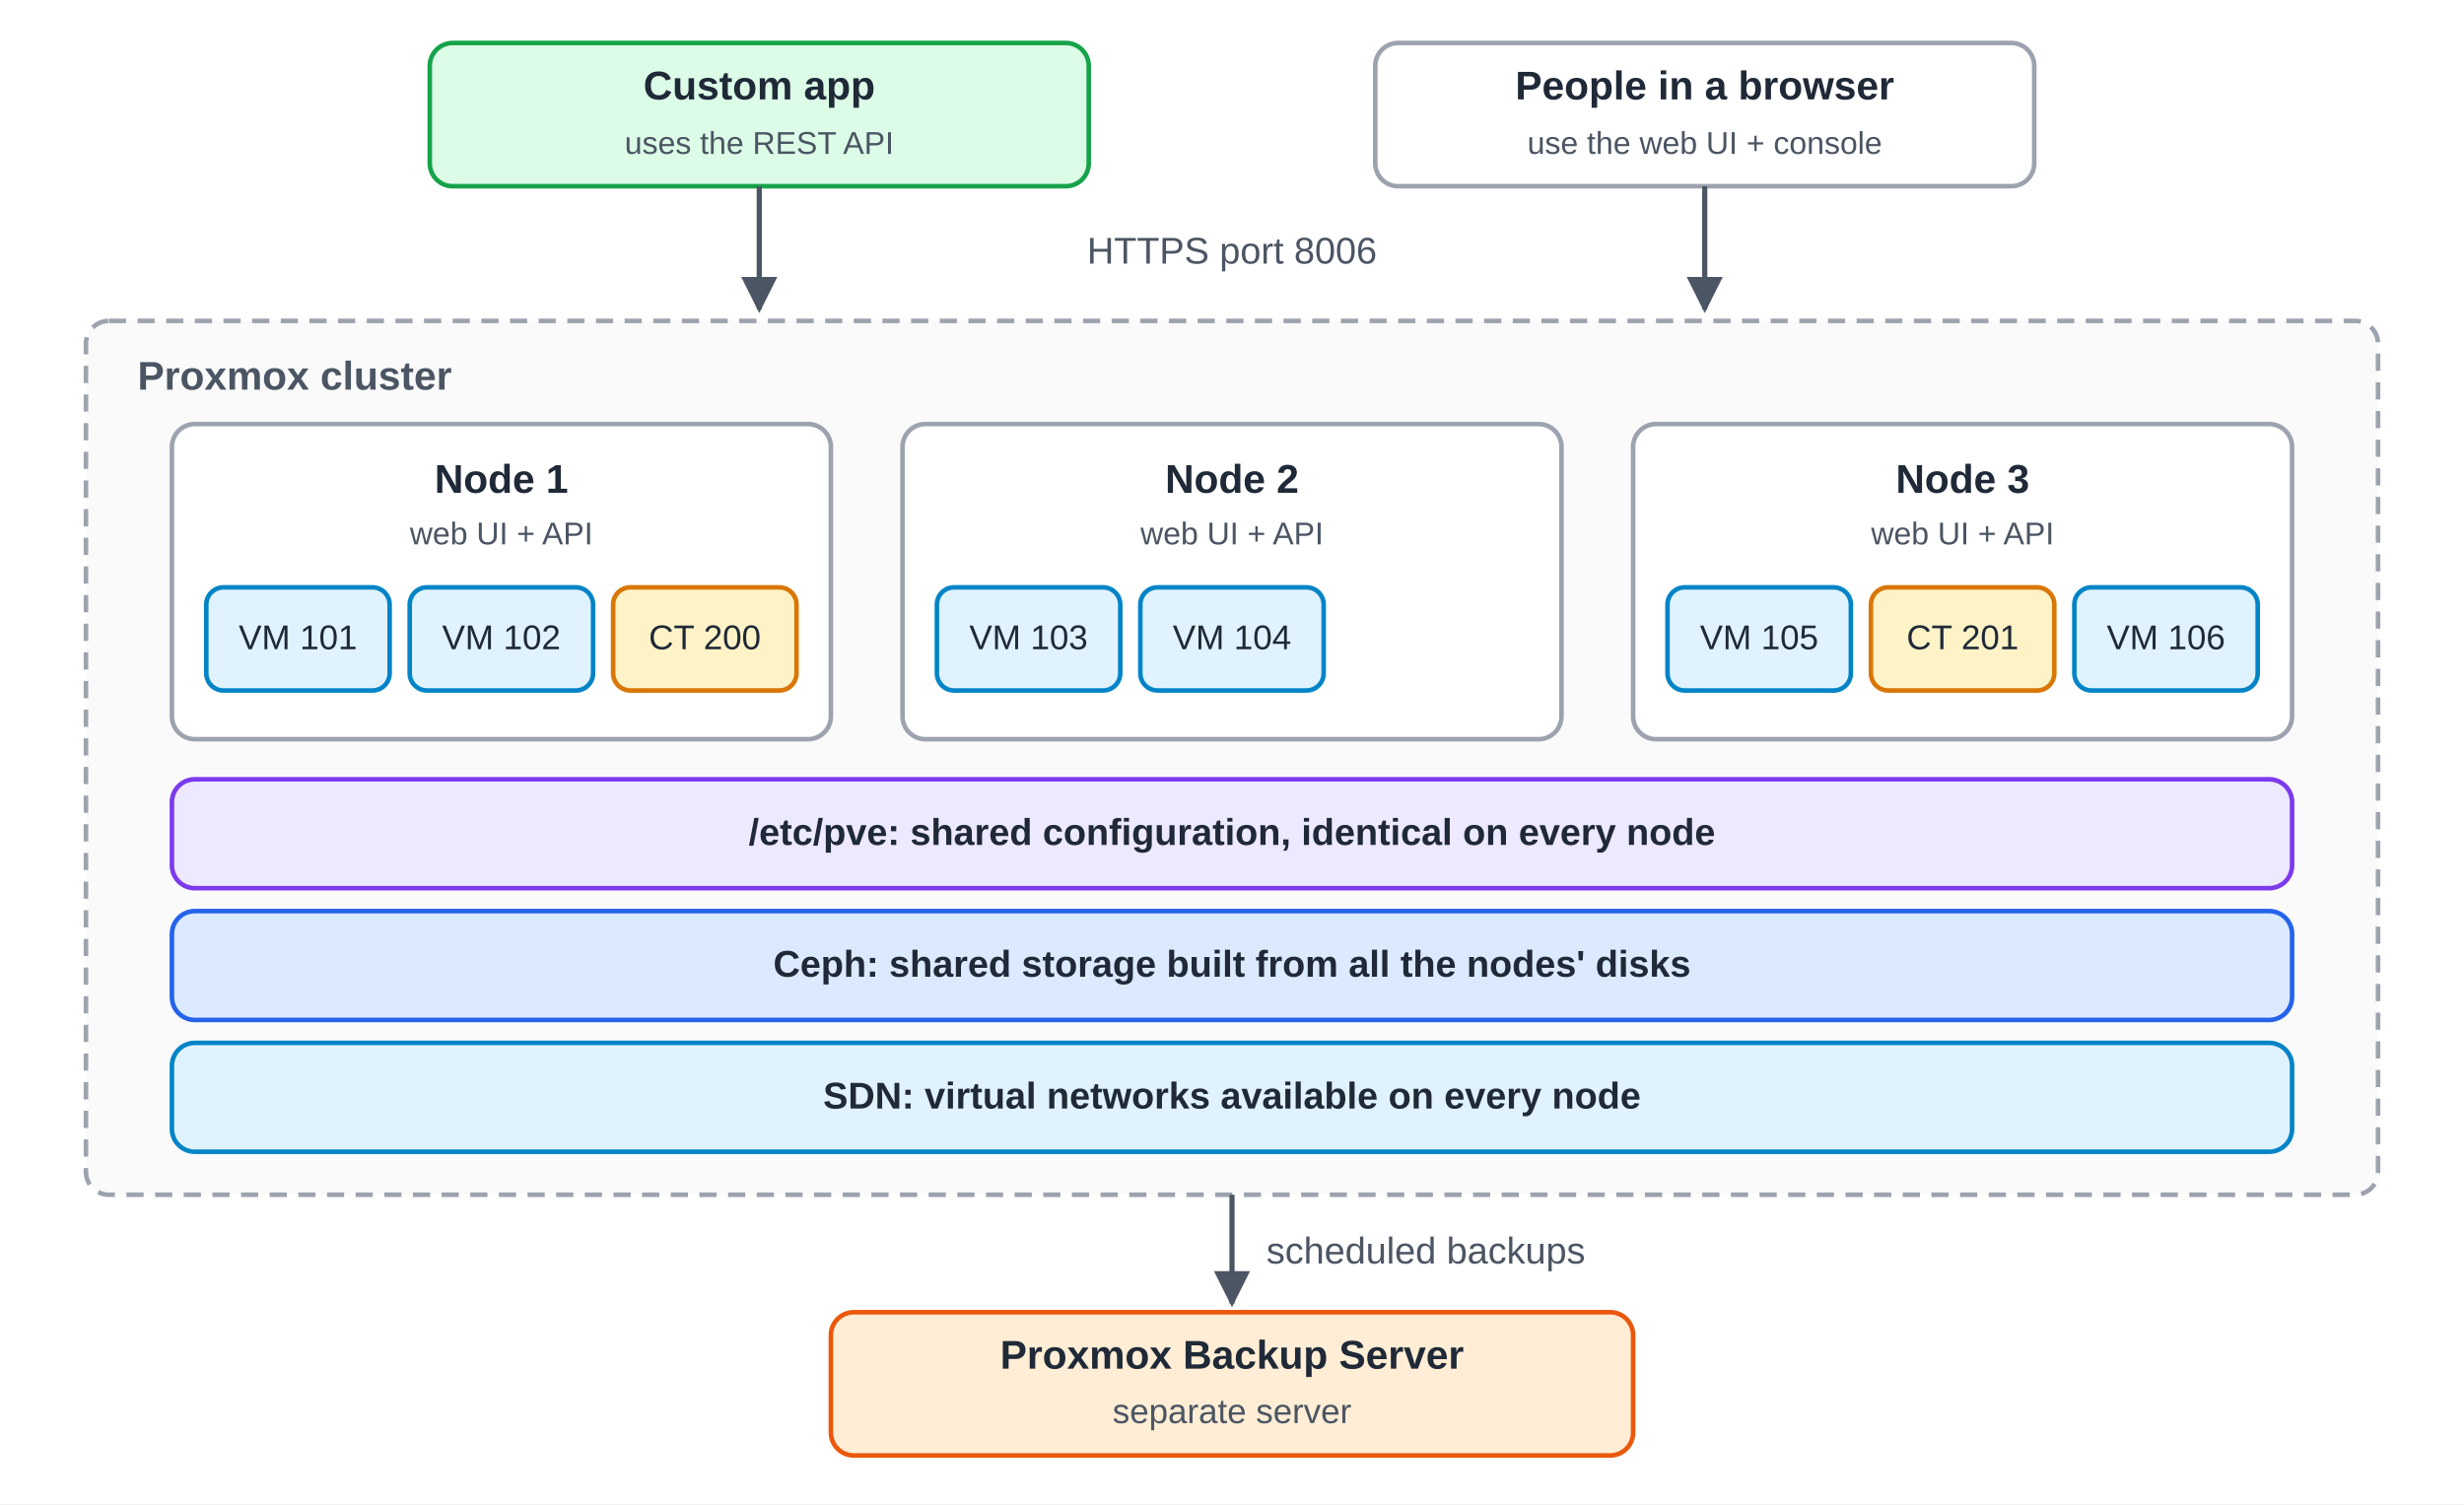
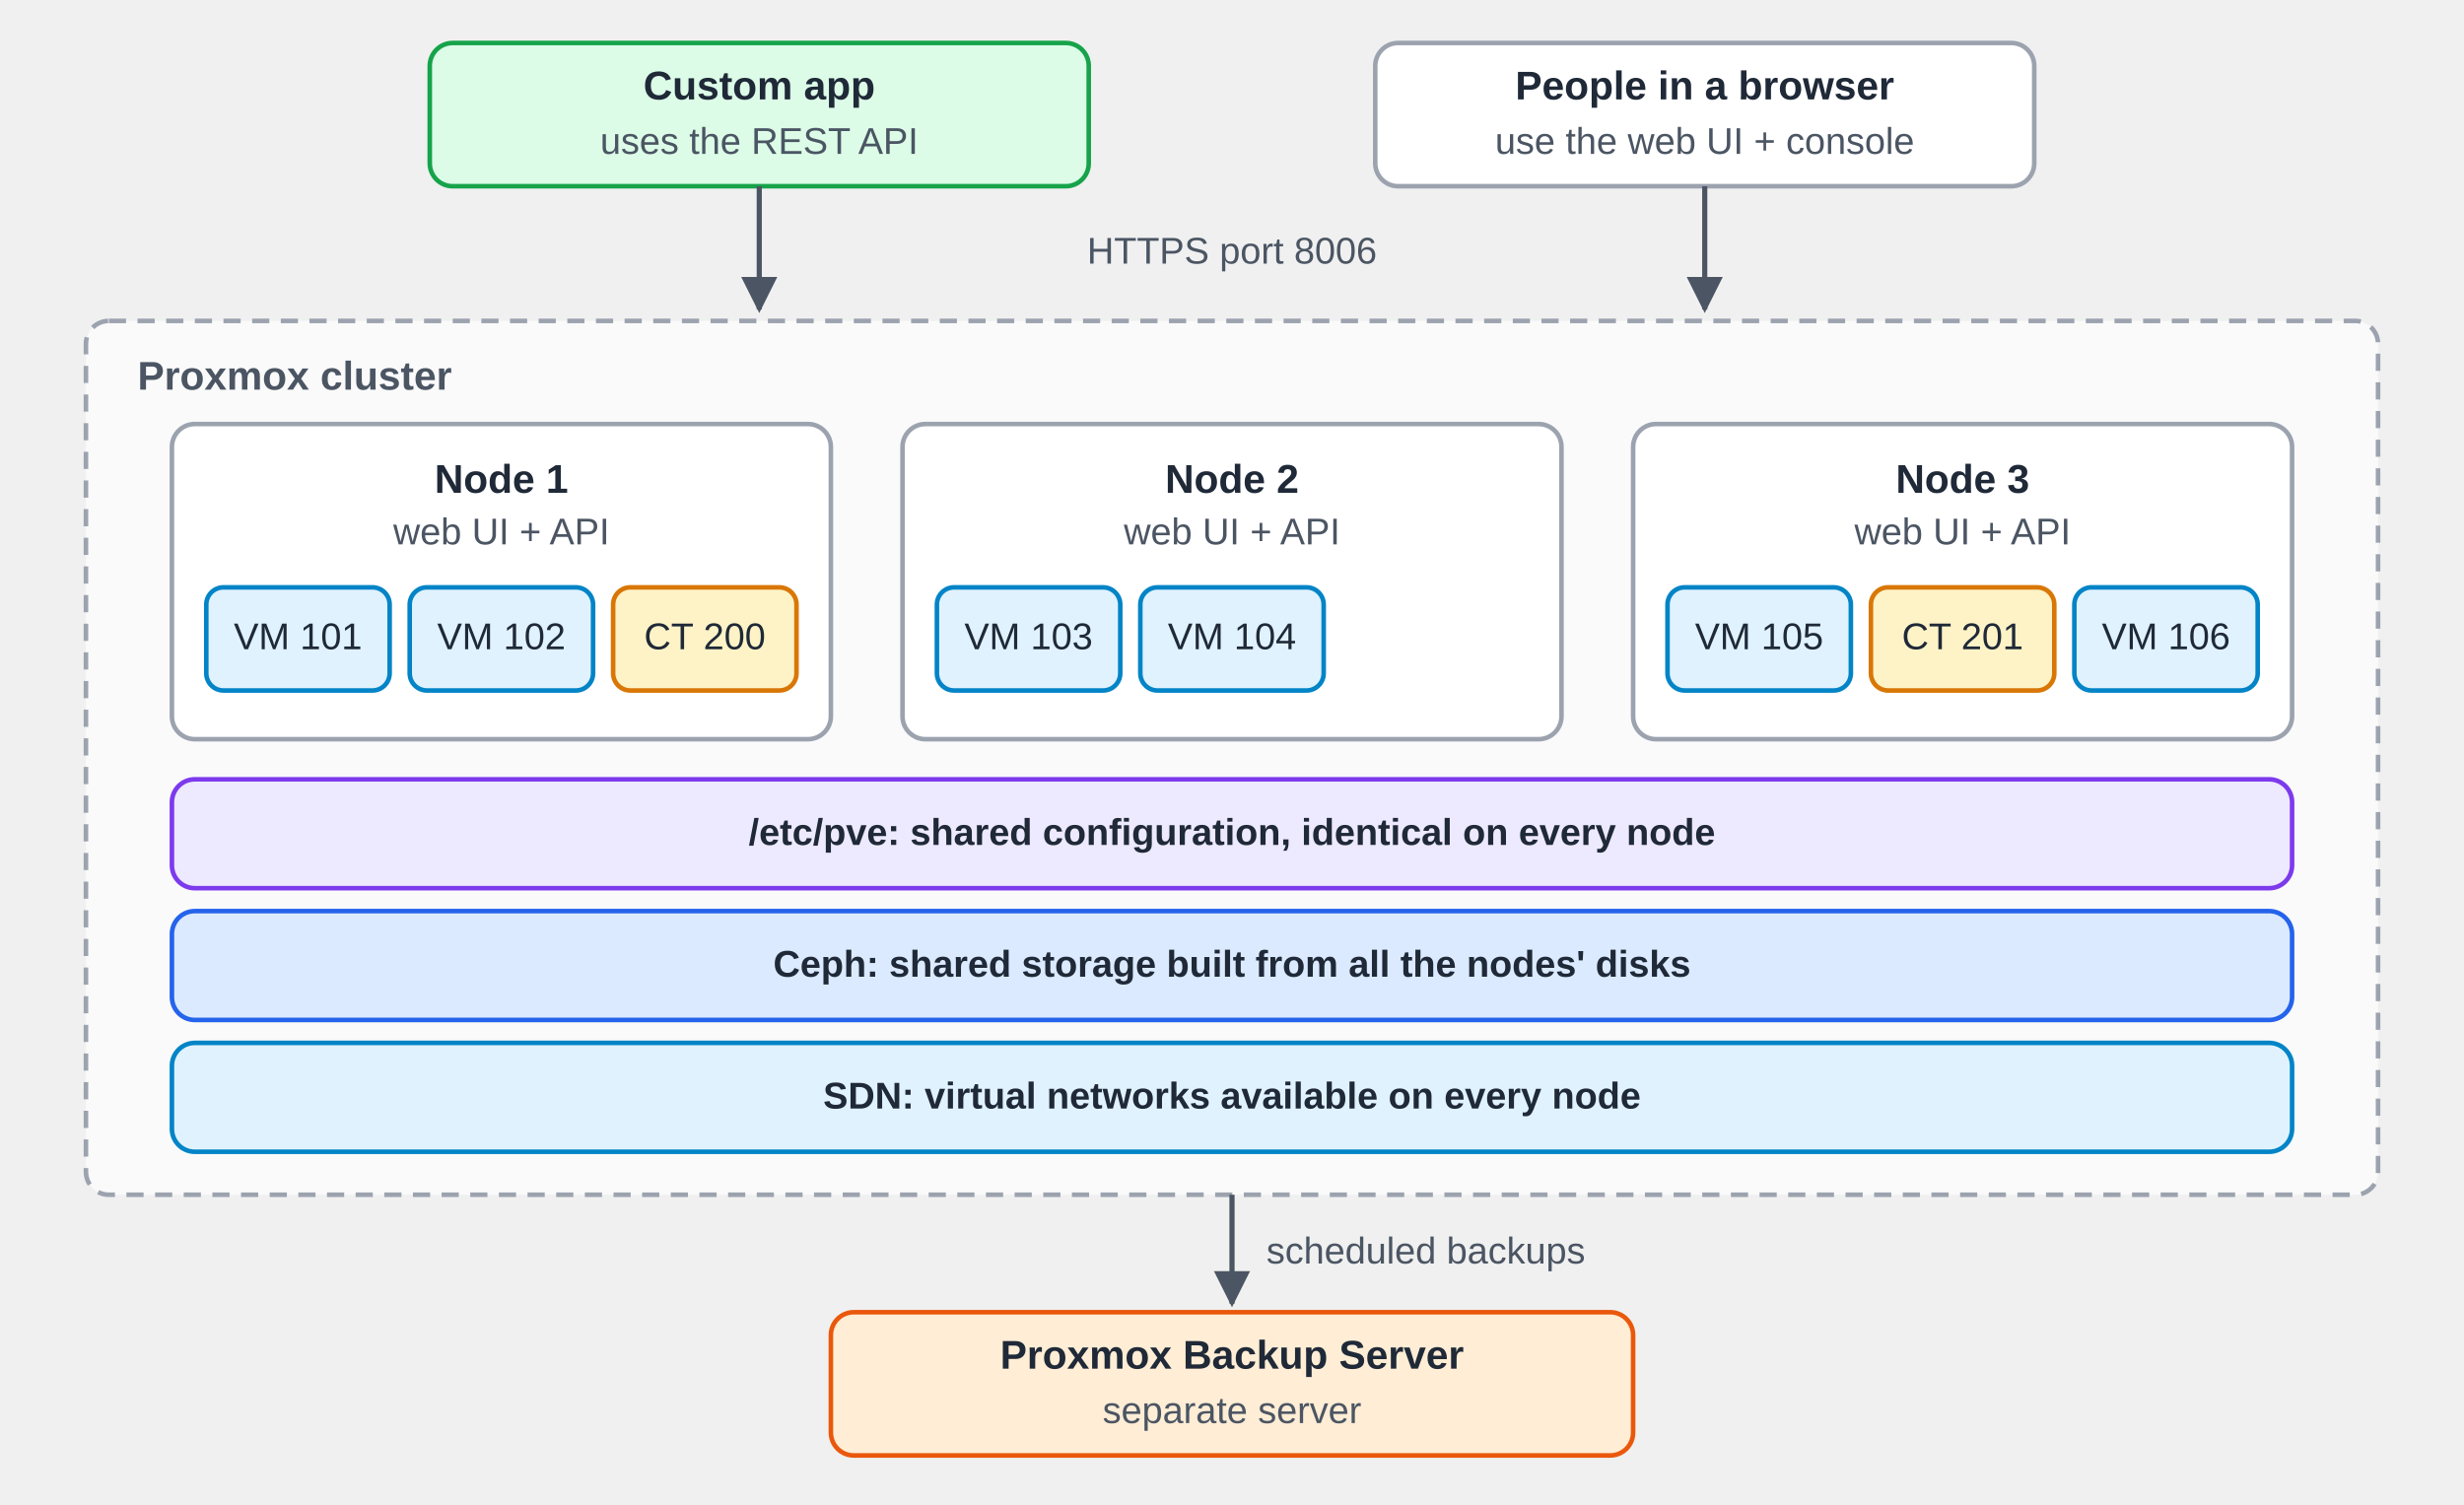
<svg xmlns="http://www.w3.org/2000/svg" width="860" height="525" viewBox="0 0 860 525">
+   <style>@media (prefers-color-scheme: dark){[fill="#F3F4F6"]{fill:#262a33}[fill="#DBEAFE"]{fill:#172554}[fill="#EDE9FE"]{fill:#2e1065}[fill="#FFEDD5"]{fill:#431407}[fill="#DCFCE7"]{fill:#052e16}[fill="#E0F2FE"]{fill:#082f49}[fill="#FEF3C7"]{fill:#422006}[fill="#FEE2E2"]{fill:#450a0a}[fill="#FAFAFA"]{fill:#1b1d24}[fill="#F9FAFB"]{fill:#23262f}[stroke="#6B7280"]{stroke:#9ca3af}[stroke="#2563EB"]{stroke:#60a5fa}[stroke="#7C3AED"]{stroke:#a78bfa}[stroke="#EA580C"]{stroke:#fb923c}[stroke="#16A34A"]{stroke:#4ade80}[stroke="#0284C7"]{stroke:#38bdf8}[stroke="#D97706"]{stroke:#fbbf24}[stroke="#DC2626"]{stroke:#f87171}[stroke="#9CA3AF"]{stroke:#6b7280}[stroke="#E5E7EB"]{stroke:#374151}[stroke="#D1D5DB"]{stroke:#4b5563}:not(circle)[fill="#6B7280"]{fill:#9ca3af}:not(circle)[fill="#2563EB"]{fill:#60a5fa}:not(circle)[fill="#7C3AED"]{fill:#a78bfa}:not(circle)[fill="#EA580C"]{fill:#fb923c}:not(circle)[fill="#16A34A"]{fill:#4ade80}:not(circle)[fill="#0284C7"]{fill:#38bdf8}:not(circle)[fill="#D97706"]{fill:#fbbf24}:not(circle)[fill="#DC2626"]{fill:#f87171}text[fill="#1F2937"]{fill:#e5e7eb}[fill="#4B5563"]{fill:#9ca3af}rect[fill="#FFFFFF"]{fill:#23262f}text[stroke="#FFFFFF"]{stroke:#17181c}}</style>
  <defs>
    <marker id="ah" viewBox="0 0 10 10" refX="9" refY="5" markerWidth="7" markerHeight="7" orient="auto">
      <path d="M0,0 L10,5 L0,10 z" fill="#4B5563" />
    </marker>
    <marker id="ahs" viewBox="0 0 10 10" refX="9" refY="5" markerWidth="7" markerHeight="7" orient="auto">
      <path d="M0,0 L10,5 L0,10 z" fill="#4B5563" />
    </marker>
  </defs>
-   <rect width="100%" height="100%" fill="#FFFFFF" />
  <rect x="150" y="15" width="230" height="50" rx="8" fill="#DCFCE7" stroke="#16A34A" stroke-width="1.6" />
-   <text x="265" y="34.7" font-family="Liberation Sans" font-size="14" font-weight="700" text-anchor="middle" fill="#1F2937">Custom app</text>
-   <text x="265" y="53.7" font-family="Liberation Sans" font-size="11" font-weight="400" text-anchor="middle" fill="#4B5563">uses the REST API</text>
+   <text x="265" y="34.7" font-family="Liberation Sans, Arial, Helvetica, sans-serif" font-size="14" font-weight="700" text-anchor="middle" fill="#1F2937">Custom app</text>
+   <text x="265" y="53.7" font-family="Liberation Sans, Arial, Helvetica, sans-serif" font-size="13" font-weight="400" text-anchor="middle" fill="#4B5563">uses the REST API</text>
  <rect x="480" y="15" width="230" height="50" rx="8" fill="#FFFFFF" stroke="#9CA3AF" stroke-width="1.6" />
-   <text x="595" y="34.7" font-family="Liberation Sans" font-size="14" font-weight="700" text-anchor="middle" fill="#1F2937">People in a browser</text>
-   <text x="595" y="53.7" font-family="Liberation Sans" font-size="11" font-weight="400" text-anchor="middle" fill="#4B5563">use the web UI + console</text>
+   <text x="595" y="34.7" font-family="Liberation Sans, Arial, Helvetica, sans-serif" font-size="14" font-weight="700" text-anchor="middle" fill="#1F2937">People in a browser</text>
+   <text x="595" y="53.7" font-family="Liberation Sans, Arial, Helvetica, sans-serif" font-size="13" font-weight="400" text-anchor="middle" fill="#4B5563">use the web UI + console</text>
  <line x1="265" y1="65" x2="265" y2="108" stroke="#4B5563" stroke-width="1.8" marker-end="url(#ah)" />
  <line x1="595" y1="65" x2="595" y2="108" stroke="#4B5563" stroke-width="1.8" marker-end="url(#ah)" />
-   <text x="430" y="92" font-family="Liberation Sans" font-size="13" font-weight="400" text-anchor="middle" fill="#4B5563">HTTPS port 8006</text>
+   <text x="430" y="92" font-family="Liberation Sans, Arial, Helvetica, sans-serif" font-size="13" font-weight="400" text-anchor="middle" fill="#4B5563">HTTPS port 8006</text>
  <rect x="30" y="112" width="800" height="305" rx="8" fill="#FAFAFA" stroke="#9CA3AF" stroke-width="1.6" stroke-dasharray="6 4" />
-   <text x="48" y="136" font-family="Liberation Sans" font-size="14" font-weight="700" text-anchor="start" fill="#4B5563">Proxmox cluster</text>
+   <text x="48" y="136" font-family="Liberation Sans, Arial, Helvetica, sans-serif" font-size="14" font-weight="700" text-anchor="start" fill="#4B5563">Proxmox cluster</text>
  <rect x="60" y="148" width="230" height="110" rx="8" fill="#FFFFFF" stroke="#9CA3AF" stroke-width="1.6" />
-   <text x="175" y="172" font-family="Liberation Sans" font-size="14" font-weight="700" text-anchor="middle" fill="#1F2937">Node 1</text>
-   <text x="175" y="190" font-family="Liberation Sans" font-size="11" font-weight="400" text-anchor="middle" fill="#4B5563">web UI + API</text>
+   <text x="175" y="172" font-family="Liberation Sans, Arial, Helvetica, sans-serif" font-size="14" font-weight="700" text-anchor="middle" fill="#1F2937">Node 1</text>
+   <text x="175" y="190" font-family="Liberation Sans, Arial, Helvetica, sans-serif" font-size="13" font-weight="400" text-anchor="middle" fill="#4B5563">web UI + API</text>
  <rect x="72" y="205" width="64" height="36" rx="6" fill="#E0F2FE" stroke="#0284C7" stroke-width="1.6" />
-   <text x="104" y="226.6" font-family="Liberation Sans" font-size="12" font-weight="400" text-anchor="middle" fill="#1F2937">VM 101</text>
+   <text x="104" y="226.6" font-family="Liberation Sans, Arial, Helvetica, sans-serif" font-size="13" font-weight="400" text-anchor="middle" fill="#1F2937">VM 101</text>
  <rect x="143" y="205" width="64" height="36" rx="6" fill="#E0F2FE" stroke="#0284C7" stroke-width="1.6" />
-   <text x="175" y="226.6" font-family="Liberation Sans" font-size="12" font-weight="400" text-anchor="middle" fill="#1F2937">VM 102</text>
+   <text x="175" y="226.6" font-family="Liberation Sans, Arial, Helvetica, sans-serif" font-size="13" font-weight="400" text-anchor="middle" fill="#1F2937">VM 102</text>
  <rect x="214" y="205" width="64" height="36" rx="6" fill="#FEF3C7" stroke="#D97706" stroke-width="1.6" />
-   <text x="246" y="226.6" font-family="Liberation Sans" font-size="12" font-weight="400" text-anchor="middle" fill="#1F2937">CT 200</text>
+   <text x="246" y="226.6" font-family="Liberation Sans, Arial, Helvetica, sans-serif" font-size="13" font-weight="400" text-anchor="middle" fill="#1F2937">CT 200</text>
  <rect x="315" y="148" width="230" height="110" rx="8" fill="#FFFFFF" stroke="#9CA3AF" stroke-width="1.6" />
-   <text x="430" y="172" font-family="Liberation Sans" font-size="14" font-weight="700" text-anchor="middle" fill="#1F2937">Node 2</text>
-   <text x="430" y="190" font-family="Liberation Sans" font-size="11" font-weight="400" text-anchor="middle" fill="#4B5563">web UI + API</text>
+   <text x="430" y="172" font-family="Liberation Sans, Arial, Helvetica, sans-serif" font-size="14" font-weight="700" text-anchor="middle" fill="#1F2937">Node 2</text>
+   <text x="430" y="190" font-family="Liberation Sans, Arial, Helvetica, sans-serif" font-size="13" font-weight="400" text-anchor="middle" fill="#4B5563">web UI + API</text>
  <rect x="327" y="205" width="64" height="36" rx="6" fill="#E0F2FE" stroke="#0284C7" stroke-width="1.6" />
-   <text x="359" y="226.6" font-family="Liberation Sans" font-size="12" font-weight="400" text-anchor="middle" fill="#1F2937">VM 103</text>
+   <text x="359" y="226.6" font-family="Liberation Sans, Arial, Helvetica, sans-serif" font-size="13" font-weight="400" text-anchor="middle" fill="#1F2937">VM 103</text>
  <rect x="398" y="205" width="64" height="36" rx="6" fill="#E0F2FE" stroke="#0284C7" stroke-width="1.6" />
-   <text x="430" y="226.6" font-family="Liberation Sans" font-size="12" font-weight="400" text-anchor="middle" fill="#1F2937">VM 104</text>
+   <text x="430" y="226.6" font-family="Liberation Sans, Arial, Helvetica, sans-serif" font-size="13" font-weight="400" text-anchor="middle" fill="#1F2937">VM 104</text>
  <rect x="570" y="148" width="230" height="110" rx="8" fill="#FFFFFF" stroke="#9CA3AF" stroke-width="1.6" />
-   <text x="685" y="172" font-family="Liberation Sans" font-size="14" font-weight="700" text-anchor="middle" fill="#1F2937">Node 3</text>
-   <text x="685" y="190" font-family="Liberation Sans" font-size="11" font-weight="400" text-anchor="middle" fill="#4B5563">web UI + API</text>
+   <text x="685" y="172" font-family="Liberation Sans, Arial, Helvetica, sans-serif" font-size="14" font-weight="700" text-anchor="middle" fill="#1F2937">Node 3</text>
+   <text x="685" y="190" font-family="Liberation Sans, Arial, Helvetica, sans-serif" font-size="13" font-weight="400" text-anchor="middle" fill="#4B5563">web UI + API</text>
  <rect x="582" y="205" width="64" height="36" rx="6" fill="#E0F2FE" stroke="#0284C7" stroke-width="1.6" />
-   <text x="614" y="226.6" font-family="Liberation Sans" font-size="12" font-weight="400" text-anchor="middle" fill="#1F2937">VM 105</text>
+   <text x="614" y="226.6" font-family="Liberation Sans, Arial, Helvetica, sans-serif" font-size="13" font-weight="400" text-anchor="middle" fill="#1F2937">VM 105</text>
  <rect x="653" y="205" width="64" height="36" rx="6" fill="#FEF3C7" stroke="#D97706" stroke-width="1.6" />
-   <text x="685" y="226.6" font-family="Liberation Sans" font-size="12" font-weight="400" text-anchor="middle" fill="#1F2937">CT 201</text>
+   <text x="685" y="226.6" font-family="Liberation Sans, Arial, Helvetica, sans-serif" font-size="13" font-weight="400" text-anchor="middle" fill="#1F2937">CT 201</text>
  <rect x="724" y="205" width="64" height="36" rx="6" fill="#E0F2FE" stroke="#0284C7" stroke-width="1.6" />
-   <text x="756" y="226.6" font-family="Liberation Sans" font-size="12" font-weight="400" text-anchor="middle" fill="#1F2937">VM 106</text>
+   <text x="756" y="226.6" font-family="Liberation Sans, Arial, Helvetica, sans-serif" font-size="13" font-weight="400" text-anchor="middle" fill="#1F2937">VM 106</text>
  <rect x="60" y="272" width="740" height="38" rx="8" fill="#EDE9FE" stroke="#7C3AED" stroke-width="1.6" />
-   <text x="430" y="294.9" font-family="Liberation Sans" font-size="13" font-weight="700" text-anchor="middle" fill="#1F2937">/etc/pve: shared configuration, identical on every node</text>
+   <text x="430" y="294.9" font-family="Liberation Sans, Arial, Helvetica, sans-serif" font-size="13" font-weight="700" text-anchor="middle" fill="#1F2937">/etc/pve: shared configuration, identical on every node</text>
  <rect x="60" y="318" width="740" height="38" rx="8" fill="#DBEAFE" stroke="#2563EB" stroke-width="1.6" />
-   <text x="430" y="340.9" font-family="Liberation Sans" font-size="13" font-weight="700" text-anchor="middle" fill="#1F2937">Ceph: shared storage built from all the nodes' disks</text>
+   <text x="430" y="340.9" font-family="Liberation Sans, Arial, Helvetica, sans-serif" font-size="13" font-weight="700" text-anchor="middle" fill="#1F2937">Ceph: shared storage built from all the nodes' disks</text>
  <rect x="60" y="364" width="740" height="38" rx="8" fill="#E0F2FE" stroke="#0284C7" stroke-width="1.6" />
-   <text x="430" y="386.9" font-family="Liberation Sans" font-size="13" font-weight="700" text-anchor="middle" fill="#1F2937">SDN: virtual networks available on every node</text>
+   <text x="430" y="386.9" font-family="Liberation Sans, Arial, Helvetica, sans-serif" font-size="13" font-weight="700" text-anchor="middle" fill="#1F2937">SDN: virtual networks available on every node</text>
  <line x1="430" y1="417" x2="430" y2="455" stroke="#4B5563" stroke-width="1.8" marker-end="url(#ah)" />
-   <text x="442" y="441" font-family="Liberation Sans" font-size="13" font-weight="400" text-anchor="start" fill="#4B5563">scheduled backups</text>
+   <text x="442" y="441" font-family="Liberation Sans, Arial, Helvetica, sans-serif" font-size="13" font-weight="400" text-anchor="start" fill="#4B5563">scheduled backups</text>
  <rect x="290" y="458" width="280" height="50" rx="8" fill="#FFEDD5" stroke="#EA580C" stroke-width="1.6" />
-   <text x="430" y="477.7" font-family="Liberation Sans" font-size="14" font-weight="700" text-anchor="middle" fill="#1F2937">Proxmox Backup Server</text>
-   <text x="430" y="496.7" font-family="Liberation Sans" font-size="12" font-weight="400" text-anchor="middle" fill="#4B5563">separate server</text>
+   <text x="430" y="477.7" font-family="Liberation Sans, Arial, Helvetica, sans-serif" font-size="14" font-weight="700" text-anchor="middle" fill="#1F2937">Proxmox Backup Server</text>
+   <text x="430" y="496.7" font-family="Liberation Sans, Arial, Helvetica, sans-serif" font-size="13" font-weight="400" text-anchor="middle" fill="#4B5563">separate server</text>
</svg>
